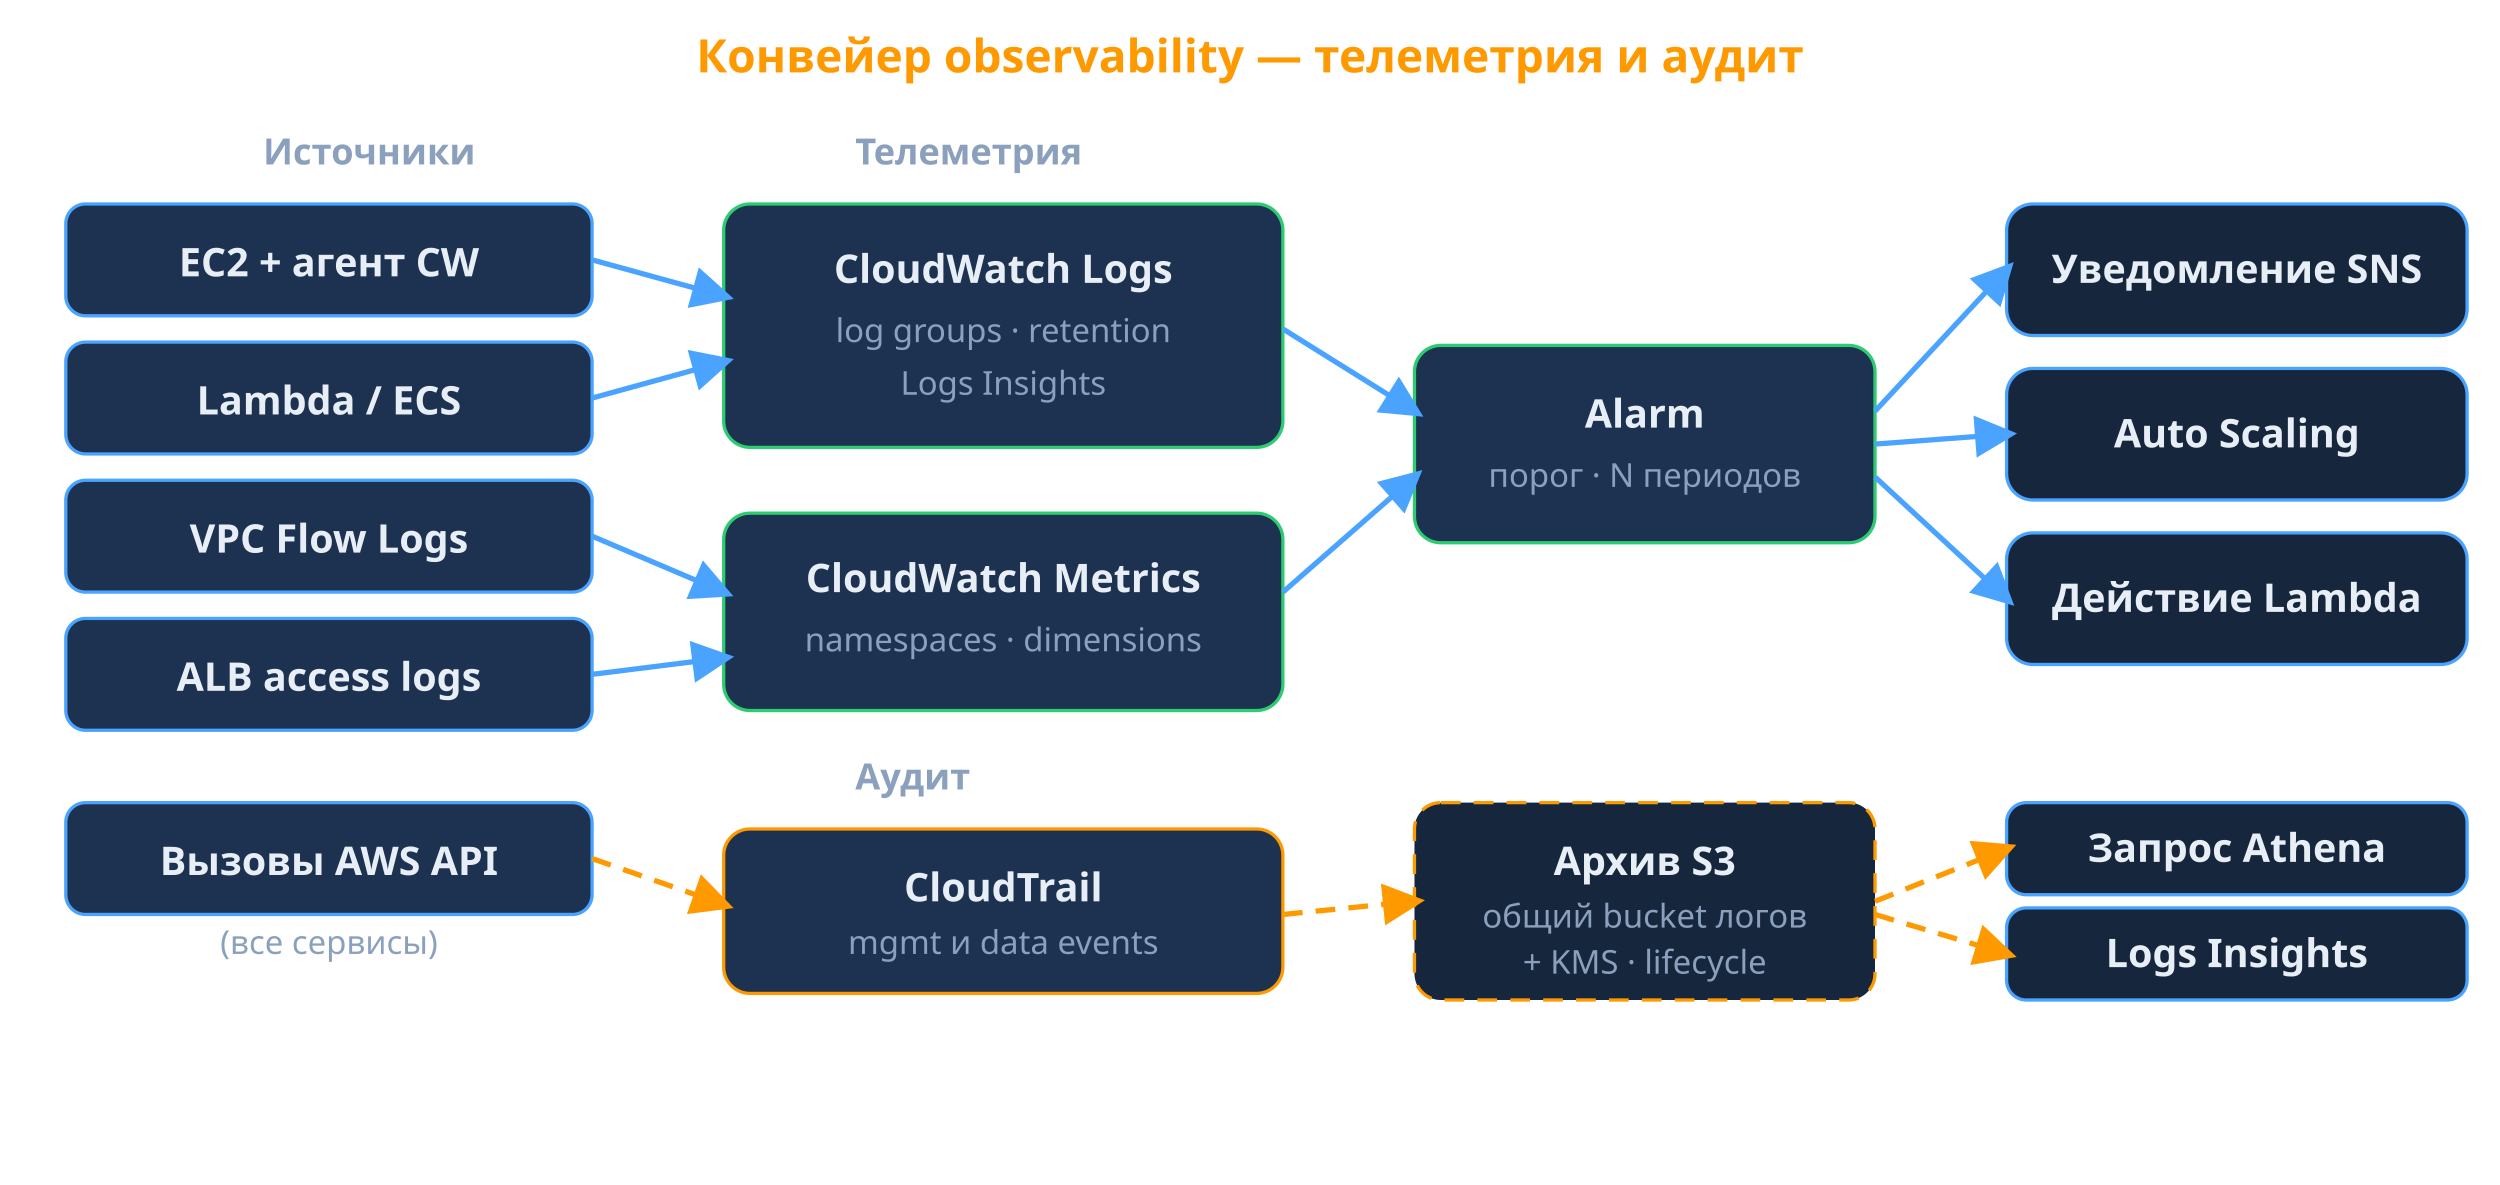
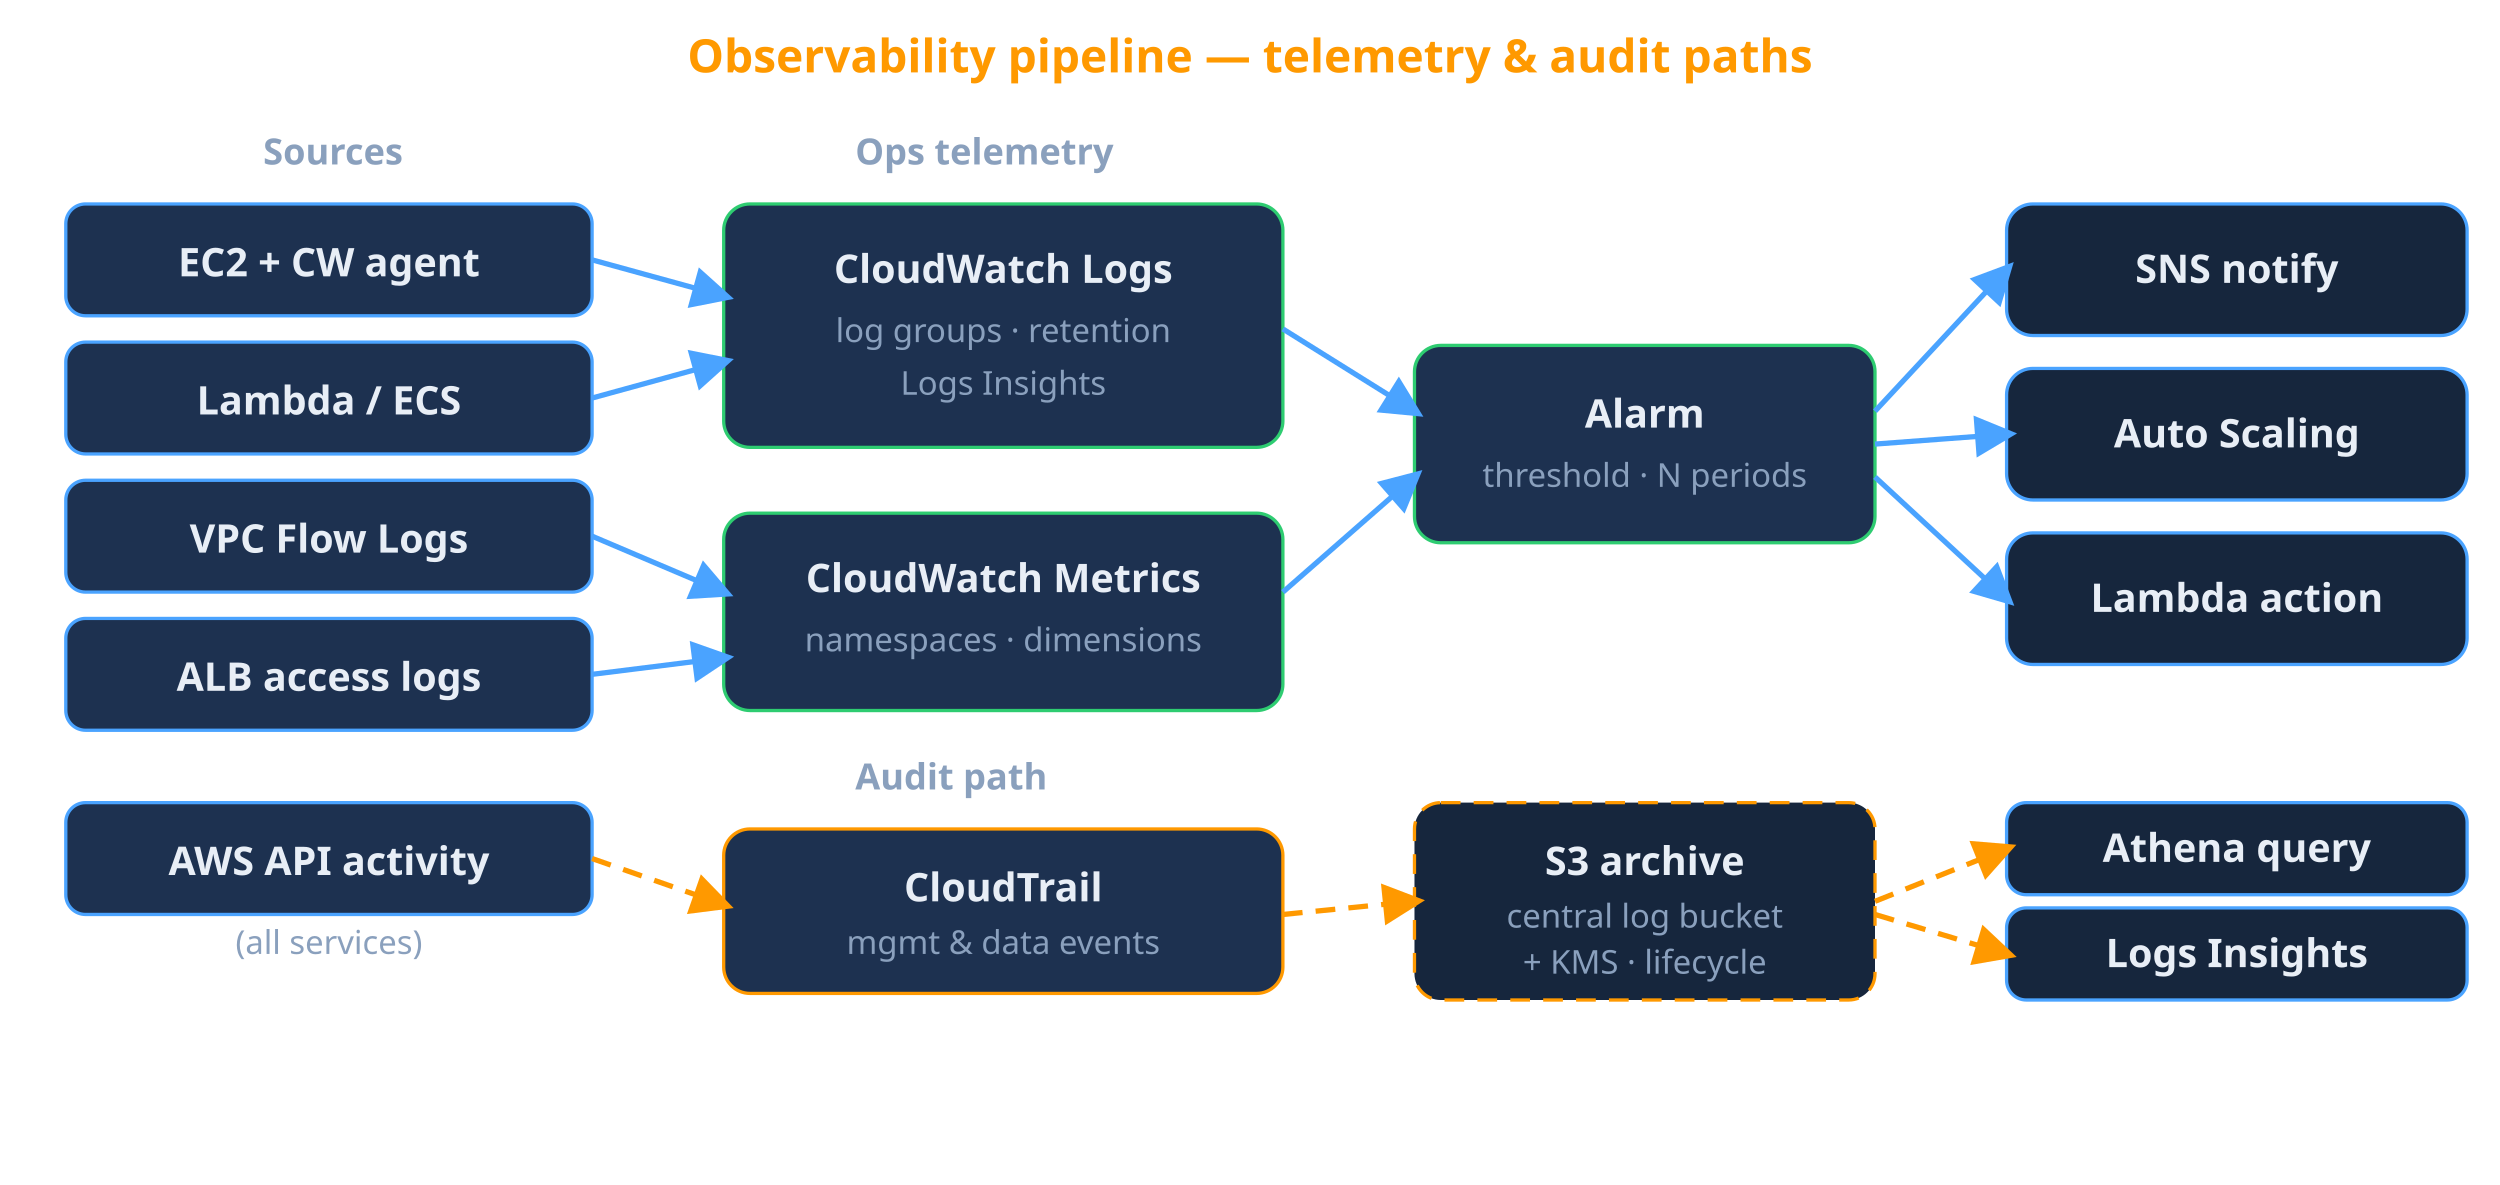
- <svg xmlns="http://www.w3.org/2000/svg" viewBox="0 0 760 360" role="img" aria-label="Конвейер observability: от источников через CloudWatch и CloudTrail к alarm, действиям и архиву в S3">
+ <svg xmlns="http://www.w3.org/2000/svg" viewBox="0 0 760 360" role="img" aria-label="Observability pipeline from sources through CloudWatch and CloudTrail to alarms, actions, and S3 archive">
  <style>
    .src { fill: #1d3150; stroke: #4aa3ff; }
    .cw { fill: #1d3150; stroke: #2ecc71; }
    .ct { fill: #1d3150; stroke: #ff9900; }
    .act { fill: #16263d; stroke: #4aa3ff; }
    .arch { fill: #16263d; stroke: #ff9900; stroke-dasharray: 6 4; }
    .ttl { fill: #ff9900; font: 700 12px system-ui, sans-serif; text-anchor: middle; }
    .hdr { fill: #ff9900; font: 700 14px system-ui, sans-serif; text-anchor: middle; }
    .nodet { fill: #e8eef6; font: 600 12px system-ui, sans-serif; text-anchor: middle; }
    .sub { fill: #8aa0bd; font: 10px system-ui, sans-serif; text-anchor: middle; }
    .lane { fill: #8aa0bd; font: 600 11px system-ui, sans-serif; }
    .flow { stroke: #4aa3ff; stroke-width: 1.6; fill: none; marker-end: url(#arrB); }
    .auditFlow { stroke: #ff9900; stroke-width: 1.6; fill: none; marker-end: url(#arrO); stroke-dasharray: 6 4; }
  </style>
  <defs>
    <marker id="arrB" markerWidth="8" markerHeight="8" refX="6" refY="4" orient="auto">
      <path d="M0,0 L8,4 L0,8 z" fill="#4aa3ff" />
    </marker>
    <marker id="arrO" markerWidth="8" markerHeight="8" refX="6" refY="4" orient="auto">
      <path d="M0,0 L8,4 L0,8 z" fill="#ff9900" />
    </marker>
  </defs>
-   <text x="380" y="22" class="hdr">Конвейер observability — телеметрия и аудит</text>
-   <text x="80" y="50" class="lane">Источники</text>
+   <text x="380" y="22" class="hdr">Observability pipeline — telemetry &amp; audit paths</text>
+   <text x="80" y="50" class="lane">Sources</text>
  <rect class="src" x="20" y="62" width="160" height="34" rx="6" />
-   <text class="nodet" x="100" y="84">EC2 + агент CW</text>
+   <text class="nodet" x="100" y="84">EC2 + CW agent</text>
  <rect class="src" x="20" y="104" width="160" height="34" rx="6" />
  <text class="nodet" x="100" y="126">Lambda / ECS</text>
  <rect class="src" x="20" y="146" width="160" height="34" rx="6" />
  <text class="nodet" x="100" y="168">VPC Flow Logs</text>
  <rect class="src" x="20" y="188" width="160" height="34" rx="6" />
  <text class="nodet" x="100" y="210">ALB access logs</text>
  <rect class="src" x="20" y="244" width="160" height="34" rx="6" />
-   <text class="nodet" x="100" y="266">Вызовы AWS API</text>
-   <text class="sub" x="100" y="290">(все сервисы)</text>
-   <text x="260" y="50" class="lane">Телеметрия</text>
+   <text class="nodet" x="100" y="266">AWS API activity</text>
+   <text class="sub" x="100" y="290">(all services)</text>
+   <text x="260" y="50" class="lane">Ops telemetry</text>
  <rect class="cw" x="220" y="62" width="170" height="74" rx="8" />
  <text class="nodet" x="305" y="86">CloudWatch Logs</text>
  <text class="sub" x="305" y="104">log groups · retention</text>
  <text class="sub" x="305" y="120">Logs Insights</text>
  <rect class="cw" x="220" y="156" width="170" height="60" rx="8" />
  <text class="nodet" x="305" y="180">CloudWatch Metrics</text>
  <text class="sub" x="305" y="198">namespaces · dimensions</text>
  <rect class="cw" x="430" y="105" width="140" height="60" rx="8" />
  <text class="nodet" x="500" y="130">Alarm</text>
-   <text class="sub" x="500" y="148">порог · N периодов</text>
+   <text class="sub" x="500" y="148">threshold · N periods</text>
  <rect class="act" x="610" y="62" width="140" height="40" rx="8" />
-   <text class="nodet" x="680" y="86">Уведомление SNS</text>
+   <text class="nodet" x="680" y="86">SNS notify</text>
  <rect class="act" x="610" y="112" width="140" height="40" rx="8" />
  <text class="nodet" x="680" y="136">Auto Scaling</text>
  <rect class="act" x="610" y="162" width="140" height="40" rx="8" />
-   <text class="nodet" x="680" y="186">Действие Lambda</text>
-   <text x="260" y="240" class="lane">Аудит</text>
+   <text class="nodet" x="680" y="186">Lambda action</text>
+   <text x="260" y="240" class="lane">Audit path</text>
  <rect class="ct" x="220" y="252" width="170" height="50" rx="8" />
  <text class="nodet" x="305" y="274">CloudTrail</text>
-   <text class="sub" x="305" y="290">mgmt и data events</text>
+   <text class="sub" x="305" y="290">mgmt &amp; data events</text>
  <rect class="arch" x="430" y="244" width="140" height="60" rx="8" />
-   <text class="nodet" x="500" y="266">Архив S3</text>
-   <text class="sub" x="500" y="282">общий bucket логов</text>
+   <text class="nodet" x="500" y="266">S3 archive</text>
+   <text class="sub" x="500" y="282">central log bucket</text>
  <text class="sub" x="500" y="296">+ KMS · lifecycle</text>
  <rect class="act" x="610" y="244" width="140" height="28" rx="6" />
-   <text class="nodet" x="680" y="262">Запрос Athena</text>
+   <text class="nodet" x="680" y="262">Athena query</text>
  <rect class="act" x="610" y="276" width="140" height="28" rx="6" />
  <text class="nodet" x="680" y="294">Logs Insights</text>
  <path class="flow" d="M180,79 L220,90" />
  <path class="flow" d="M180,121 L220,110" />
  <path class="flow" d="M180,163 L220,180" />
  <path class="flow" d="M180,205 L220,200" />
  <path class="flow" d="M390,100 L430,125" />
  <path class="flow" d="M390,180 L430,145" />
  <path class="flow" d="M570,125 L610,82" />
  <path class="flow" d="M570,135 L610,132" />
  <path class="flow" d="M570,145 L610,182" />
  <path class="auditFlow" d="M180,261 L220,275" />
  <path class="auditFlow" d="M390,278 L430,274" />
  <path class="auditFlow" d="M570,274 L610,258" />
  <path class="auditFlow" d="M570,278 L610,290" />
</svg>
